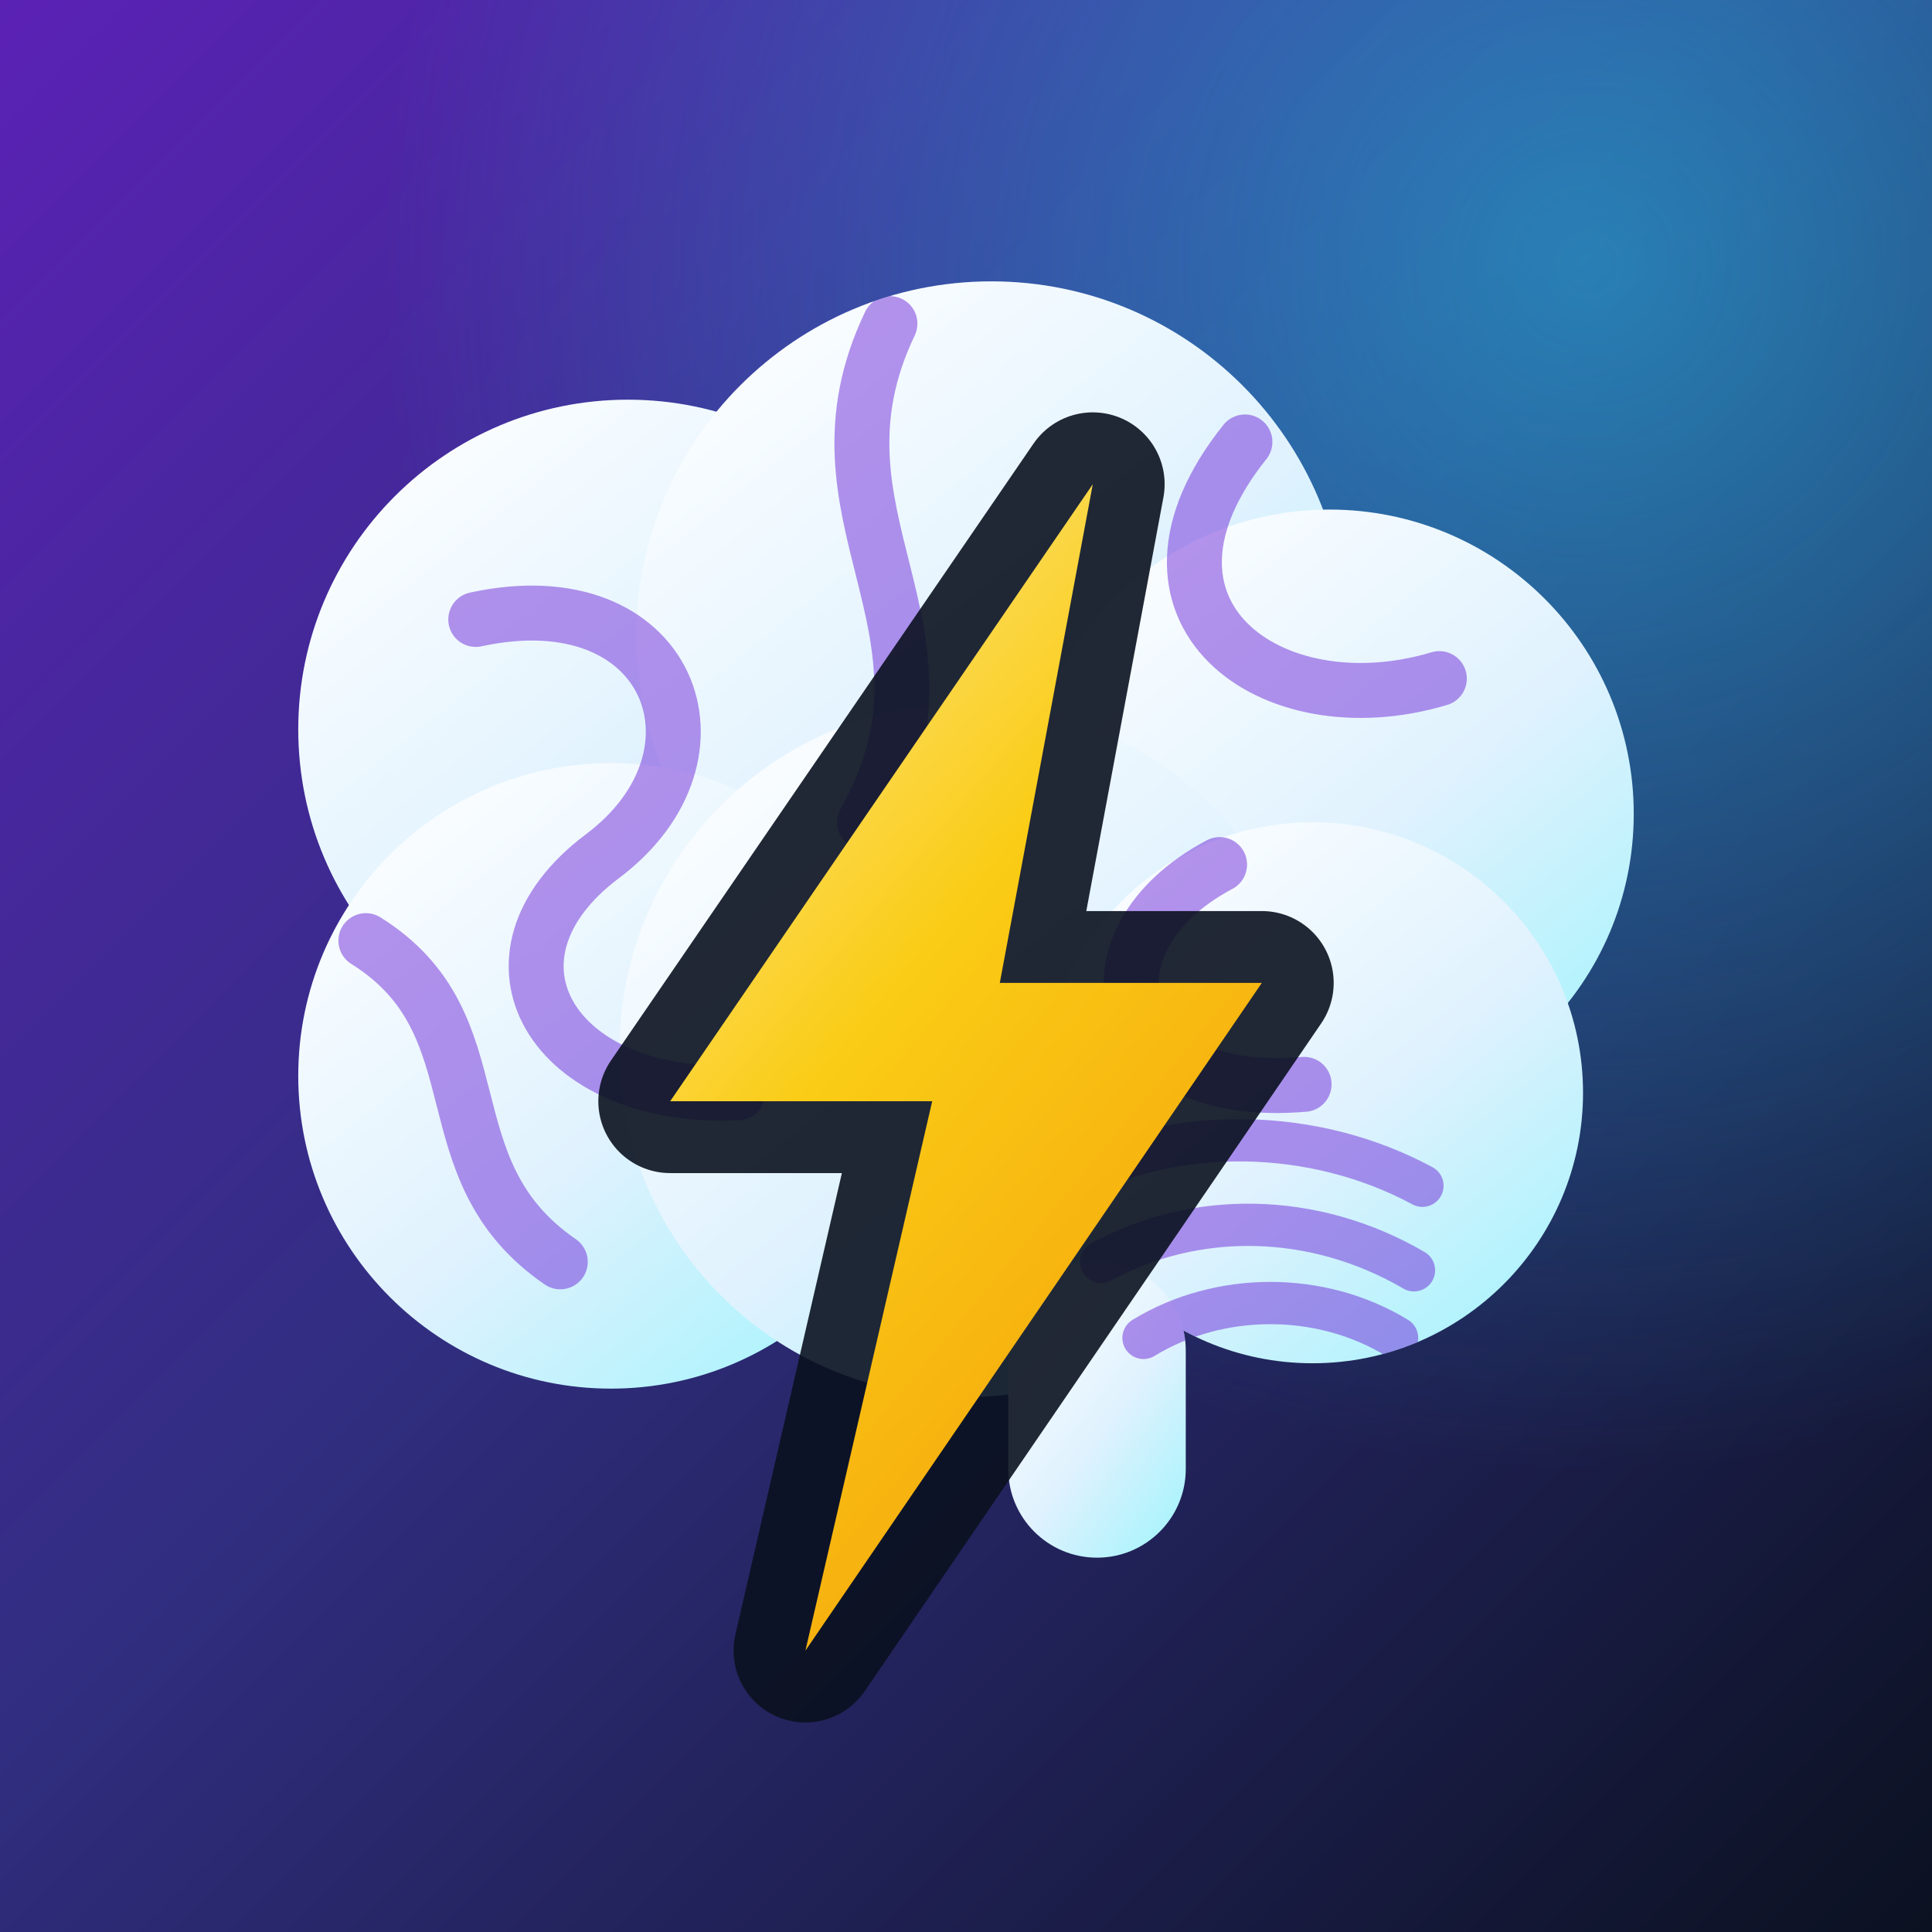
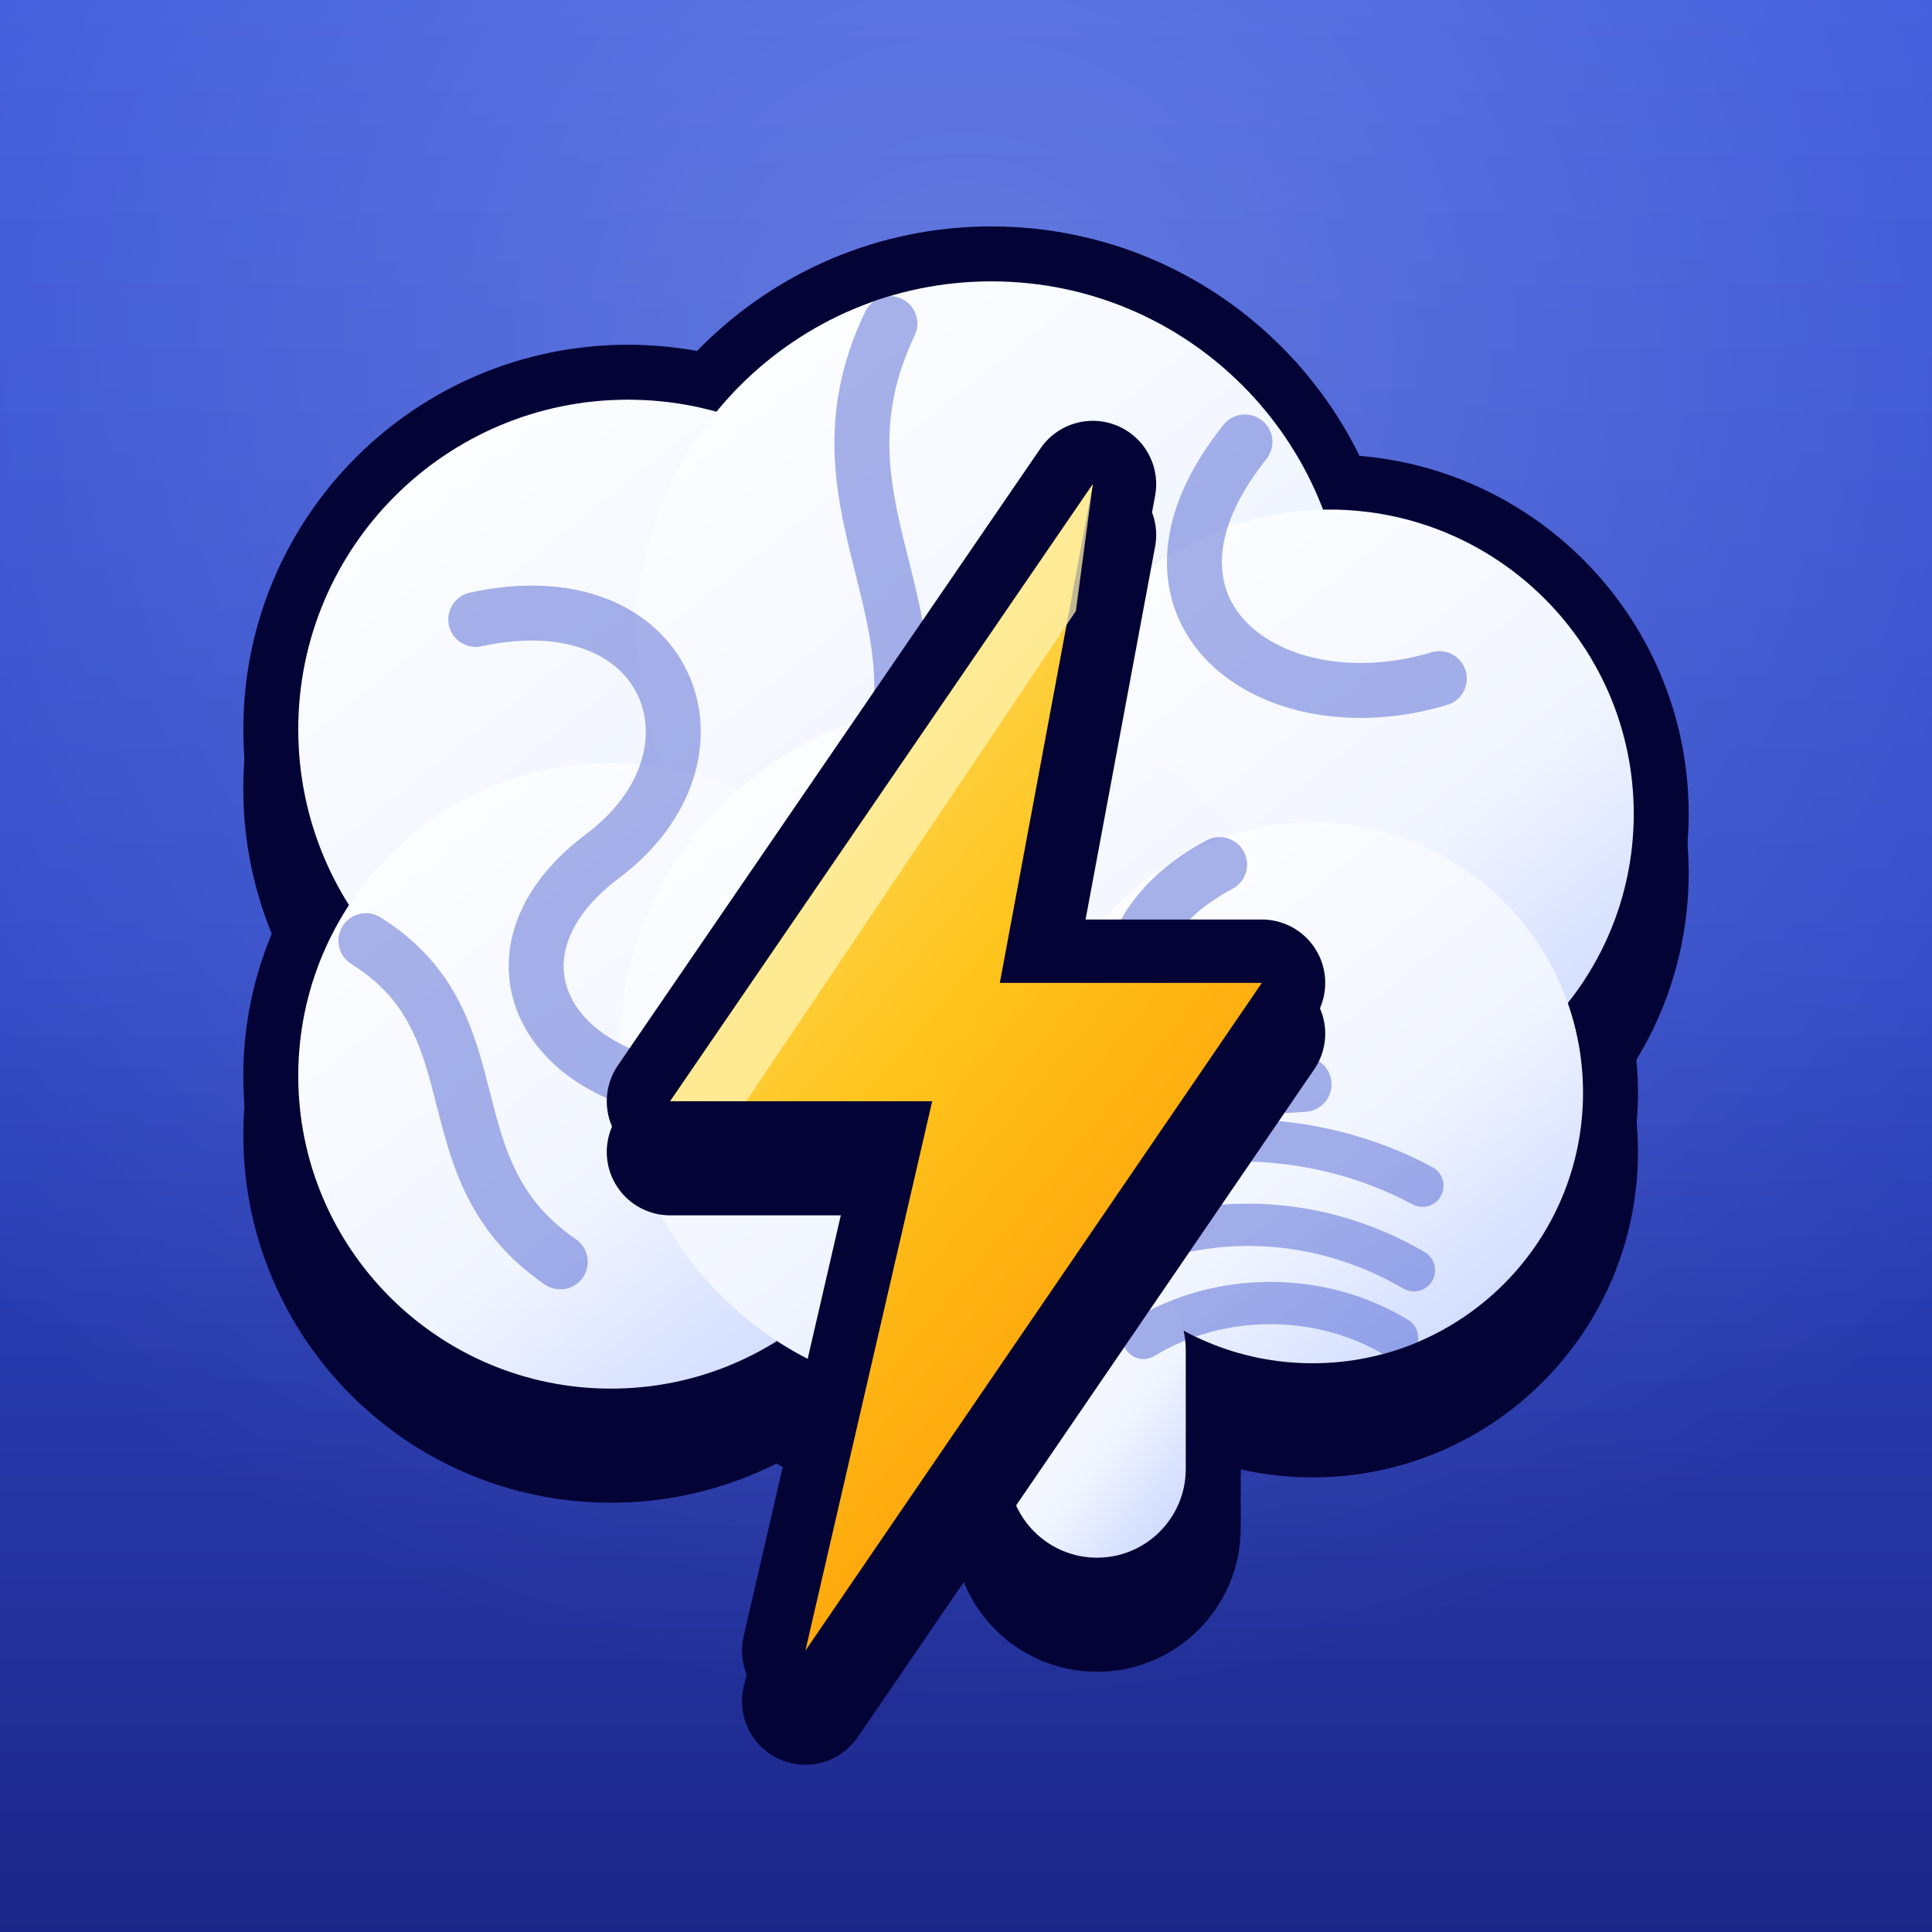
<svg xmlns="http://www.w3.org/2000/svg" viewBox="0 0 512 512" role="img" aria-label="Brain Blitz">
  <defs>
-     <linearGradient id="bb-bg" x1="0" y1="0" x2="1" y2="1">
-       <stop offset="0" stop-color="#5B21B6" />
-       <stop offset=".45" stop-color="#312E81" />
-       <stop offset="1" stop-color="#0B1120" />
+     <linearGradient id="bb-bg" x1="0" y1="0" x2="0" y2="1">
+       <stop offset="0" stop-color="#3A57DB" />
+       <stop offset=".5" stop-color="#2F48C7" />
+       <stop offset="1" stop-color="#1C2687" />
    </linearGradient>
-     <radialGradient id="bb-glow" cx=".82" cy=".14" r=".62">
-       <stop offset="0" stop-color="#22D3EE" stop-opacity=".5" />
-       <stop offset="1" stop-color="#22D3EE" stop-opacity="0" />
+     <radialGradient id="bb-glow" cx=".5" cy=".18" r=".7">
+       <stop offset="0" stop-color="#FFFFFF" stop-opacity=".22" />
+       <stop offset="1" stop-color="#FFFFFF" stop-opacity="0" />
    </radialGradient>
    <linearGradient id="bb-brain" x1=".1" y1="0" x2=".9" y2="1">
      <stop offset="0" stop-color="#FFFFFF" />
-       <stop offset=".55" stop-color="#E0F2FE" />
-       <stop offset="1" stop-color="#A5F3FC" />
+       <stop offset=".6" stop-color="#F1F5FF" />
+       <stop offset="1" stop-color="#C9D6FF" />
    </linearGradient>
    <linearGradient id="bb-bolt" x1=".2" y1="0" x2=".8" y2="1">
-       <stop offset="0" stop-color="#FDE68A" />
-       <stop offset=".4" stop-color="#FACC15" />
-       <stop offset="1" stop-color="#F59E0B" />
+       <stop offset="0" stop-color="#FFE680" />
+       <stop offset=".45" stop-color="#FEC41C" />
+       <stop offset="1" stop-color="#FE9100" />
    </linearGradient>
    <clipPath id="bb-clip">
      <circle cx="186" cy="186" r="78" />
      <circle cx="272" cy="164" r="84" />
      <circle cx="352" cy="206" r="72" />
      <circle cx="182" cy="268" r="74" />
      <circle cx="266" cy="262" r="82" />
      <circle cx="348" cy="272" r="64" />
      <rect x="276" y="312" width="42" height="70" rx="21" />
    </clipPath>
  </defs>
  <rect width="512" height="512" fill="url(#bb-bg)" />
  <rect width="512" height="512" fill="url(#bb-glow)" />
  <g transform="translate(256 256) scale(1.12) translate(-256 -256) translate(-10 14)">
+     <g fill="#040335" stroke="#040335" stroke-width="26" transform="translate(0 14)">
+       <circle cx="186" cy="186" r="78" />
+       <circle cx="272" cy="164" r="84" />
+       <circle cx="352" cy="206" r="72" />
+       <circle cx="182" cy="268" r="74" />
+       <circle cx="266" cy="262" r="82" />
+       <circle cx="348" cy="272" r="64" />
+       <rect x="276" y="312" width="42" height="70" rx="21" />
+     </g>
+     <g fill="#040335" stroke="#040335" stroke-width="26">
+       <circle cx="186" cy="186" r="78" />
+       <circle cx="272" cy="164" r="84" />
+       <circle cx="352" cy="206" r="72" />
+       <circle cx="182" cy="268" r="74" />
+       <circle cx="266" cy="262" r="82" />
+       <circle cx="348" cy="272" r="64" />
+       <rect x="276" y="312" width="42" height="70" rx="21" />
+     </g>
    <g fill="url(#bb-brain)">
      <circle cx="186" cy="186" r="78" />
      <circle cx="272" cy="164" r="84" />
      <circle cx="352" cy="206" r="72" />
      <circle cx="182" cy="268" r="74" />
      <circle cx="266" cy="262" r="82" />
      <circle cx="348" cy="272" r="64" />
      <rect x="276" y="312" width="42" height="70" rx="21" />
    </g>
-     <g clip-path="url(#bb-clip)" fill="none" stroke="#6D28D9" stroke-opacity=".5" stroke-width="13" stroke-linecap="round">
+     <g clip-path="url(#bb-clip)" fill="none" stroke="#3F55D0" stroke-opacity=".45" stroke-width="13" stroke-linecap="round">
      <path d="M150 160 C196 150, 212 192, 180 216 C148 240, 168 274, 212 272" />
      <path d="M124 236 C156 256, 138 290, 170 312" />
      <path d="M248 90 C226 136, 268 162, 242 208" />
      <path d="M332 118 C300 158, 338 186, 378 174" />
      <path d="M326 218 C292 236, 300 274, 346 270" />
      <path d="M292 292 C316 280, 348 280, 374 294" stroke-width="10" />
      <path d="M298 312 C320 300, 348 300, 372 314" stroke-width="10" />
      <path d="M308 330 C326 319, 350 319, 368 330" stroke-width="10" />
    </g>
-     <path d="M296 128 L196 274 L258 274 L228 404 L336 246 L274 246 Z" fill="none" stroke="#0B1120" stroke-opacity=".9" stroke-width="34" stroke-linejoin="round" />
+     <path d="M296 128 L196 274 L258 274 L228 404 L336 246 L274 246 Z" fill="#040335" stroke="#040335" stroke-width="30" stroke-linejoin="round" transform="translate(0 12)" />
+     <path d="M296 128 L196 274 L258 274 L228 404 L336 246 L274 246 Z" fill="none" stroke="#040335" stroke-width="30" stroke-linejoin="round" />
    <path d="M296 128 L196 274 L258 274 L228 404 L336 246 L274 246 Z" fill="url(#bb-bolt)" />
+     <path d="M296 128 L196 274 L214 274 L292 158 Z" fill="#FFF3B0" fill-opacity=".75" />
  </g>
</svg>
